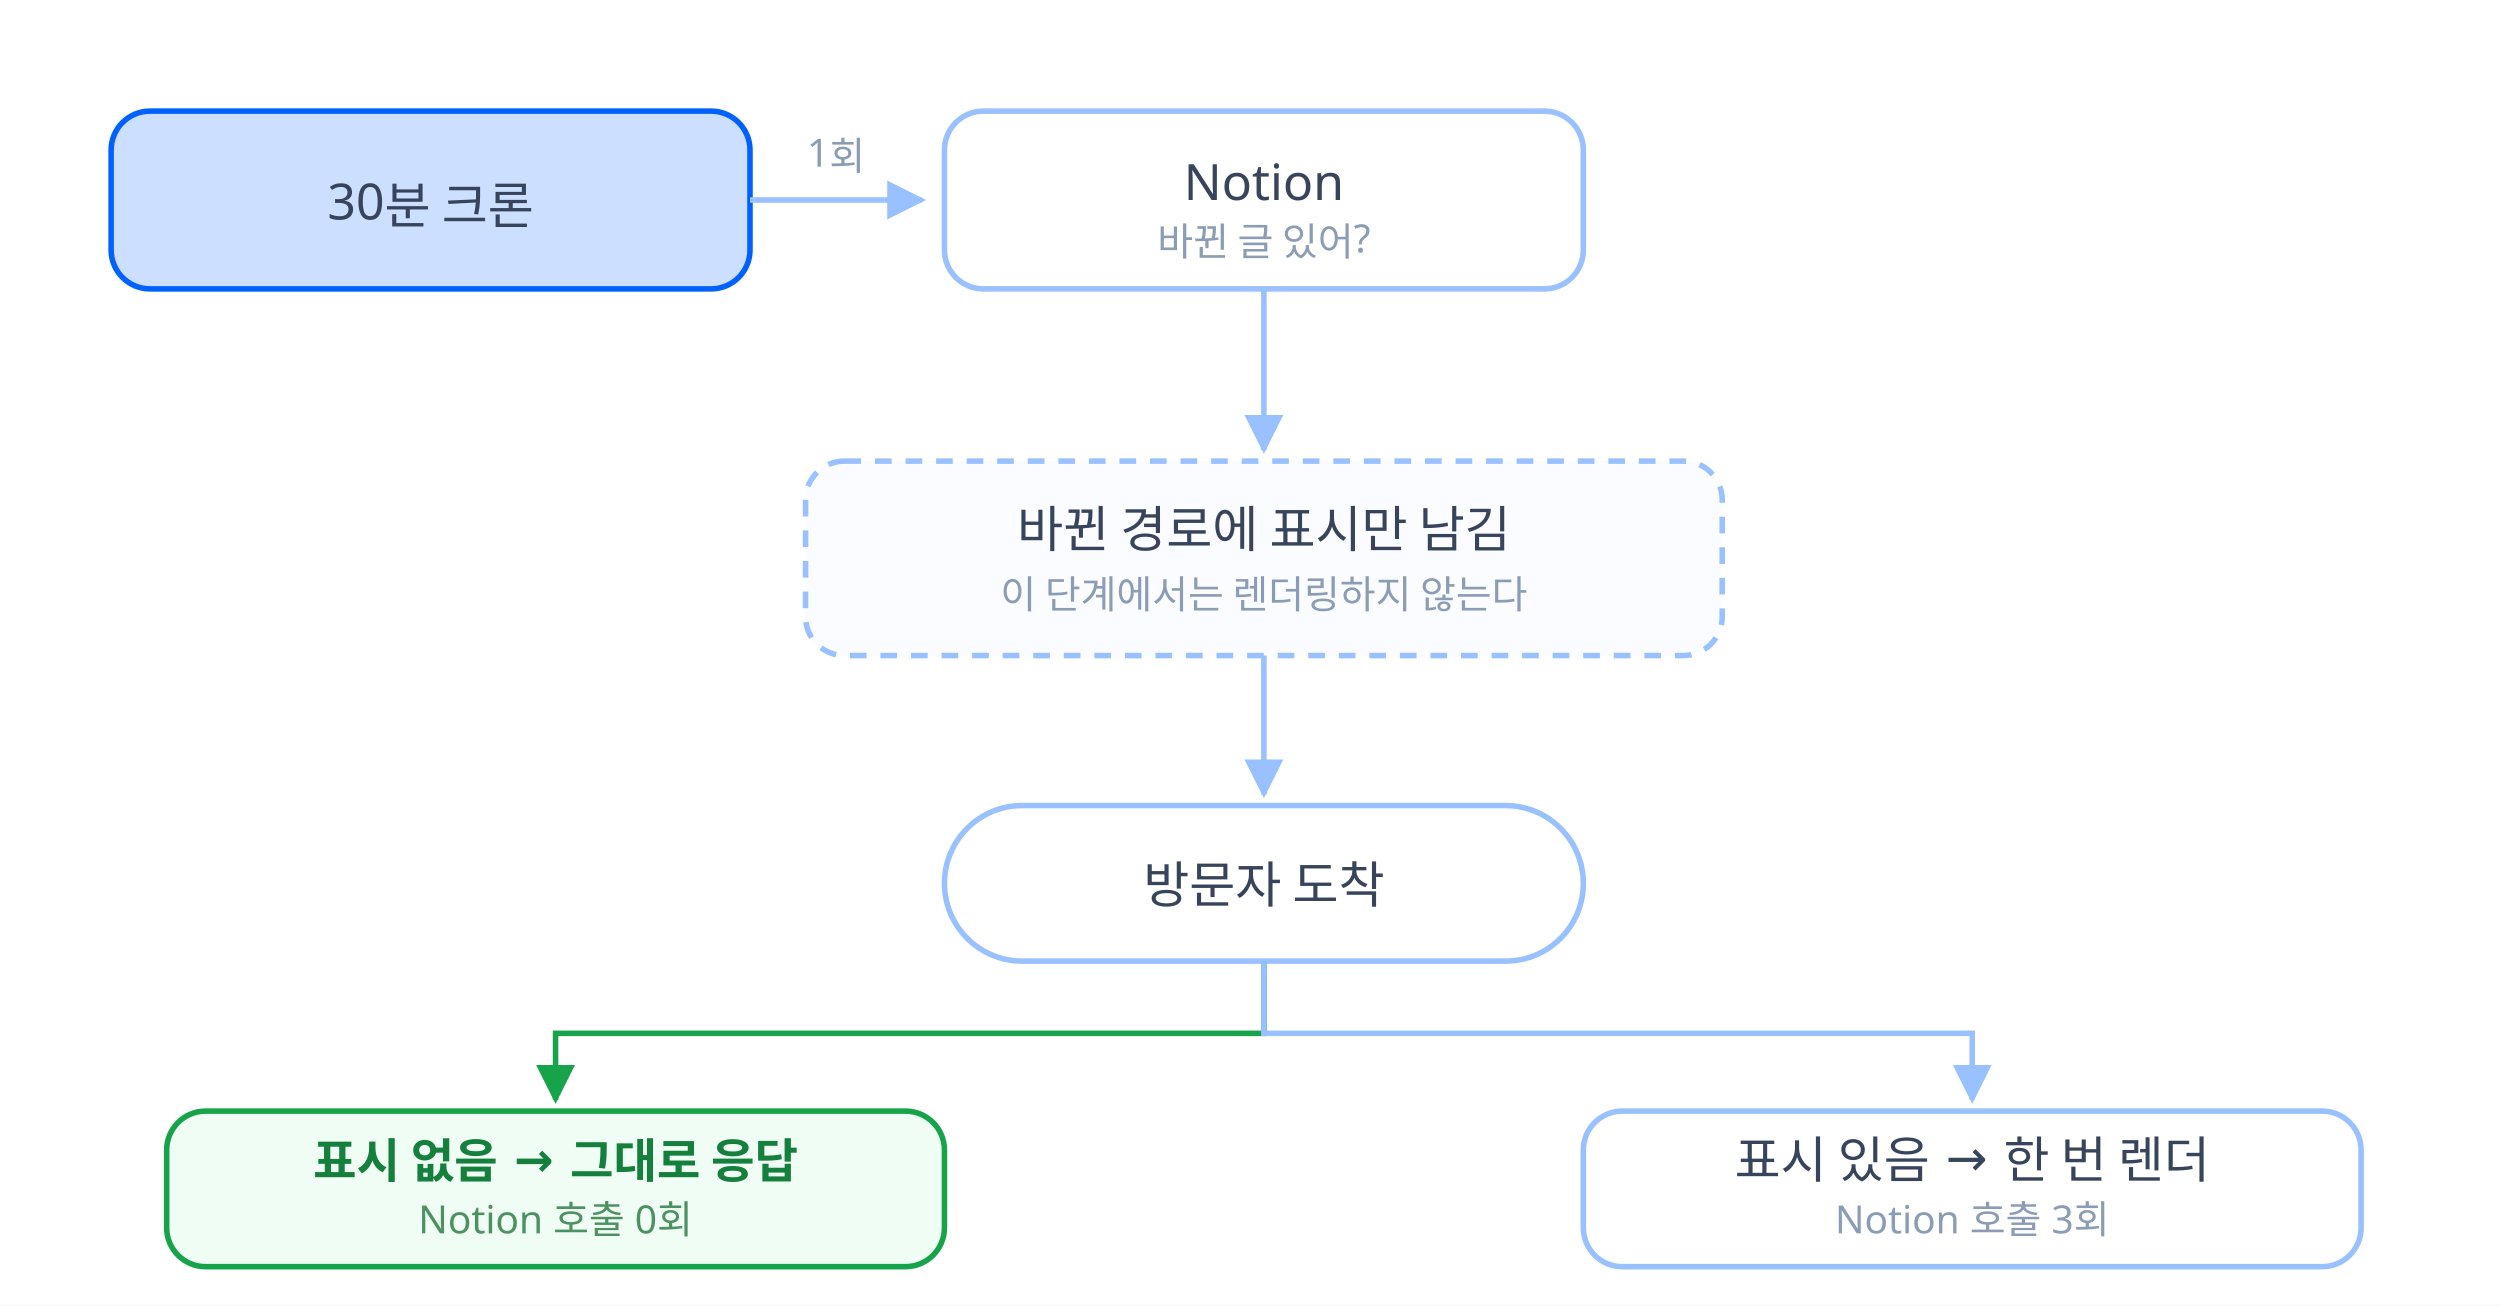
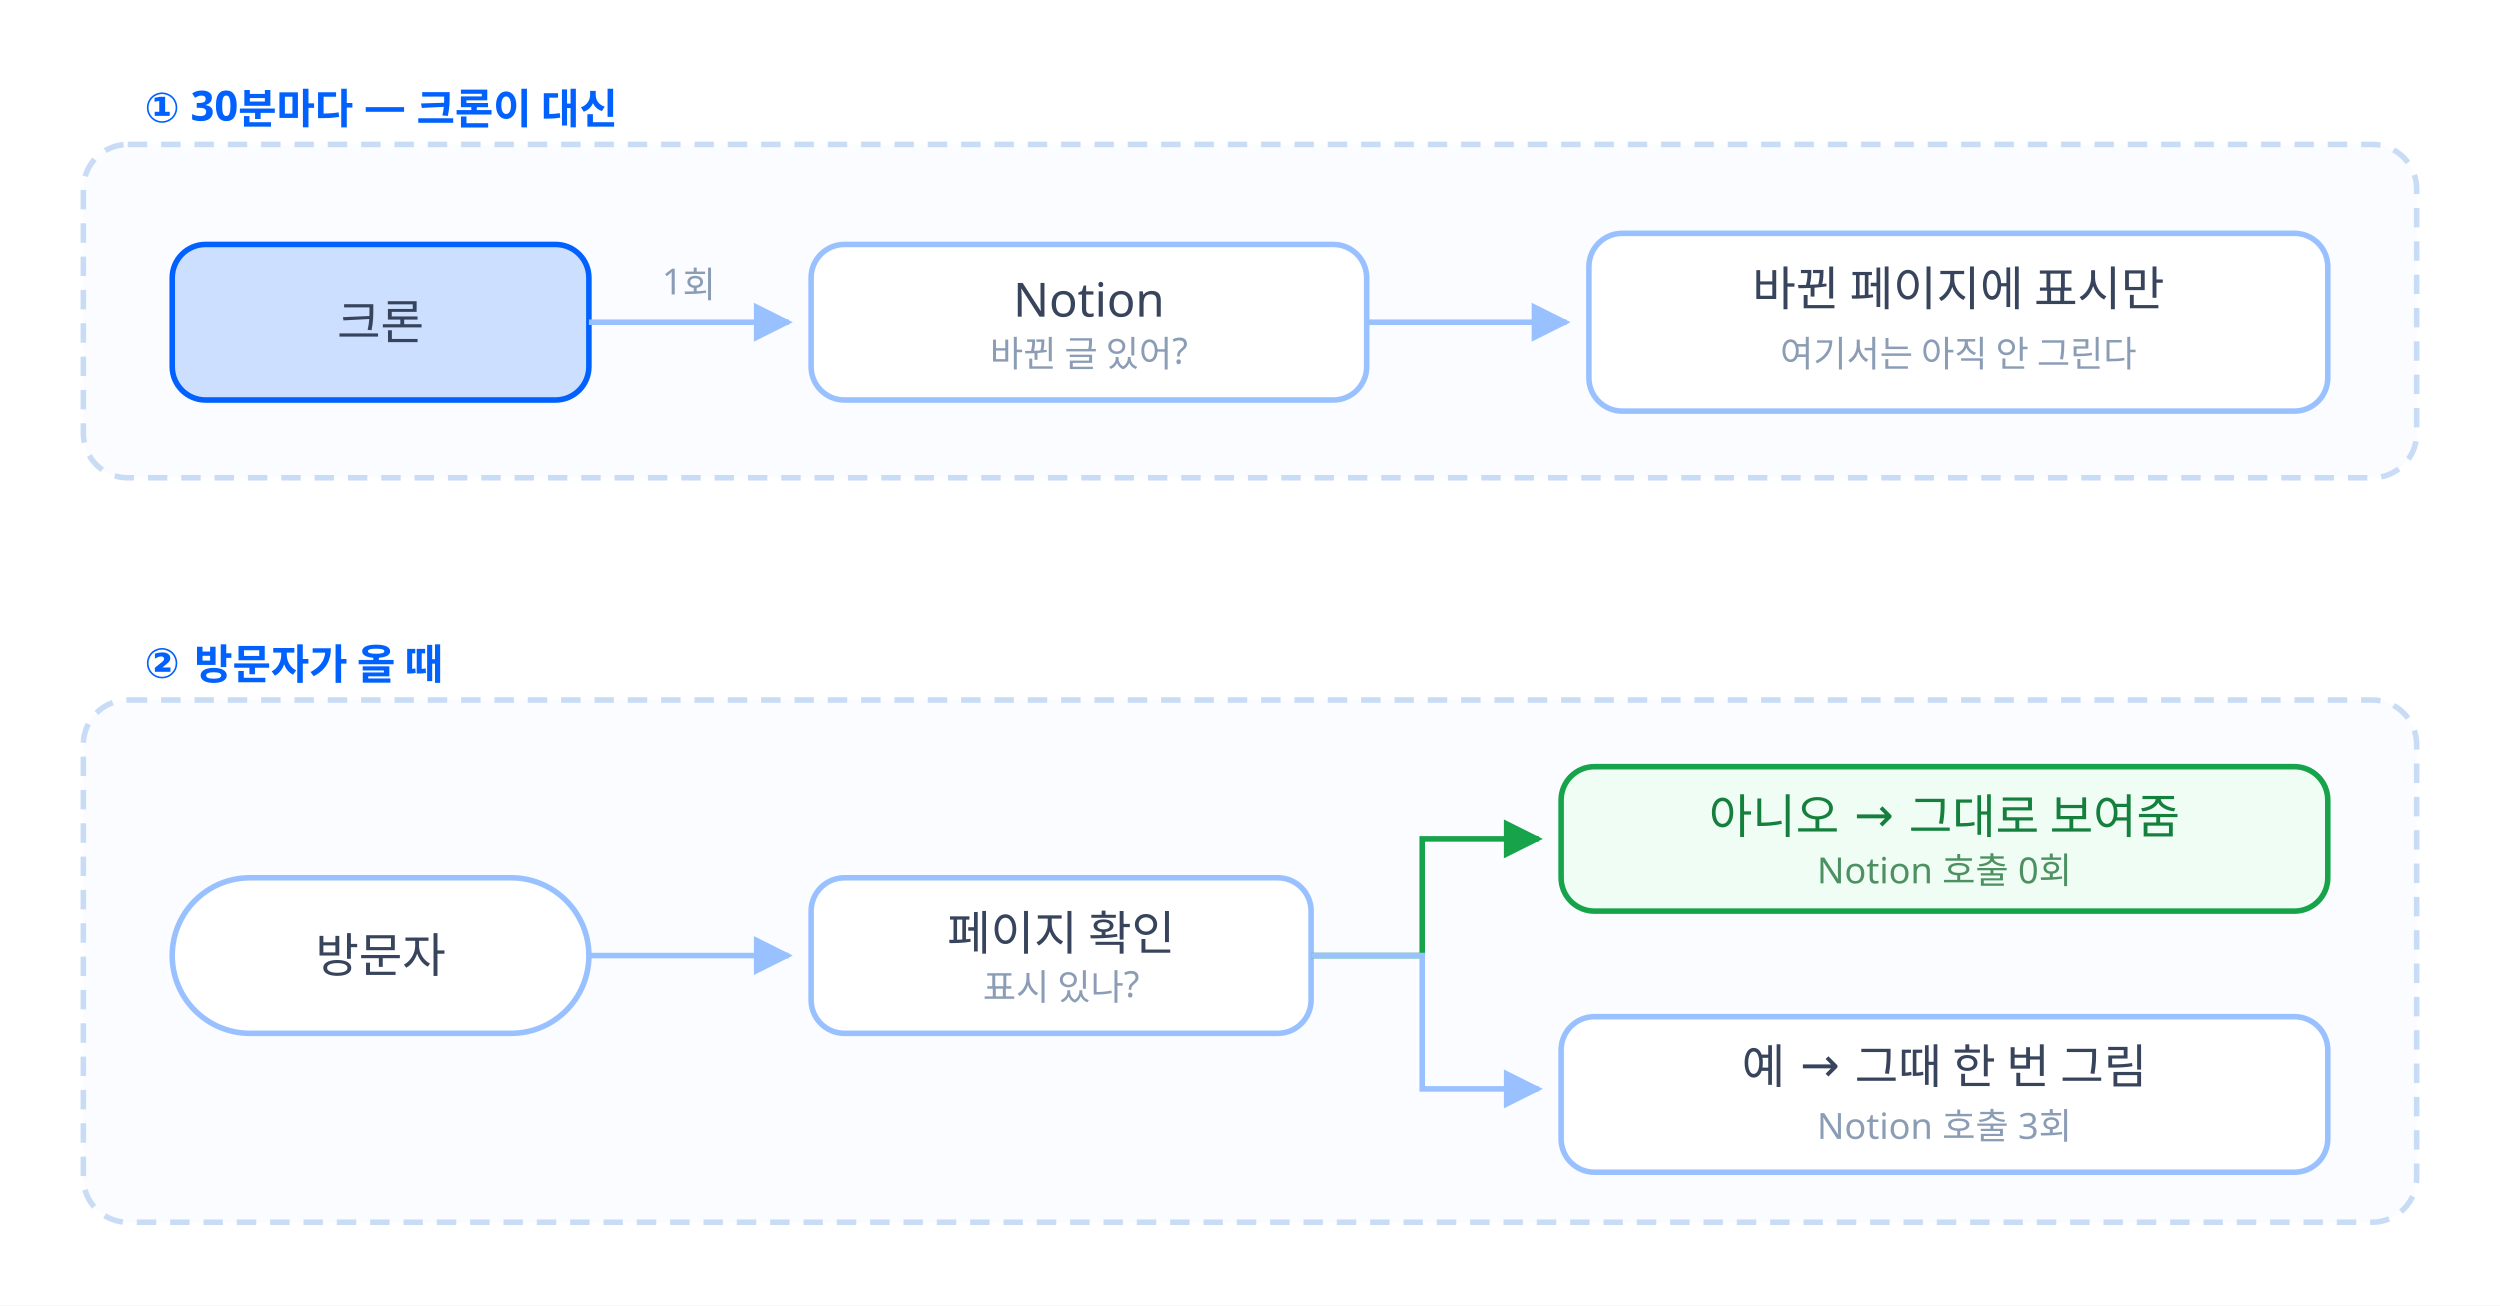
<svg xmlns="http://www.w3.org/2000/svg" width="900" height="470" viewBox="0 0 900 470" role="img" aria-labelledby="title desc">
  <rect width="900" height="470" fill="#fff" />
  <defs>
    <marker id="a" viewBox="0 0 10 10" refX="9" refY="5" markerWidth="7" markerHeight="7" orient="auto">
      <path d="M0 0 L10 5 L0 10 z" fill="#99c0ff" />
    </marker>
    <marker id="ag" viewBox="0 0 10 10" refX="9" refY="5" markerWidth="7" markerHeight="7" orient="auto">
      <path d="M0 0 L10 5 L0 10 z" fill="#16a34a" />
    </marker>
  </defs>
-   <style>text{font-family:Pretendard,Apple SD Gothic Neo,sans-serif}.s{font-size:18px;fill:#37445c}.m{font-size:14px;fill:#8b9cb5}.g{font-size:17px;font-weight:800;fill:#15803d}.gm{font-size:14px;fill:#4d9163}</style>
-   <rect x="40" y="40" width="230" height="64" rx="14" fill="#ccdfff" stroke="#0061ff" stroke-width="2" />
-   <text x="155" y="79" text-anchor="middle" class="s">30분 크론</text>
-   <path d="M270 72 H 332" fill="none" stroke="#99c0ff" stroke-width="2" marker-end="url(#a)" />
-   <text x="301" y="60" text-anchor="middle" class="m">1회</text>
-   <rect x="340" y="40" width="230" height="64" rx="14" fill="#fff" stroke="#99c0ff" stroke-width="2" />
-   <text x="455" y="72" text-anchor="middle" class="s">Notion</text>
-   <text x="455" y="92" text-anchor="middle" class="m">바뀐 글 있어?</text>
-   <path d="M455 104 V 162" fill="none" stroke="#99c0ff" stroke-width="2" marker-end="url(#a)" />
-   <rect x="290" y="166" width="330" height="70" rx="14" fill="#fafcff" stroke="#99c0ff" stroke-width="2" stroke-dasharray="6 5" />
-   <text x="455" y="197" text-anchor="middle" class="s">바뀐 경로에 표시만 남김</text>
-   <text x="455" y="219" text-anchor="middle" class="m">이 단계에서는 렌더링하지 않는다</text>
-   <path d="M455 236 V 286" fill="none" stroke="#99c0ff" stroke-width="2" marker-end="url(#a)" />
-   <rect x="340" y="290" width="230" height="56" rx="28" fill="#fff" stroke="#99c0ff" stroke-width="2" />
-   <text x="455" y="325" text-anchor="middle" class="s">방문자 도착</text>
-   <path d="M455 346 V 372 H 200 V 396" fill="none" stroke="#16a34a" stroke-width="2" marker-end="url(#ag)" />
-   <path d="M455 346 V 372 H 710 V 396" fill="none" stroke="#99c0ff" stroke-width="2" marker-end="url(#a)" />
-   <rect x="60" y="400" width="280" height="56" rx="14" fill="#f0fdf4" stroke="#16a34a" stroke-width="2" />
-   <text x="200" y="424" text-anchor="middle" class="g">표시 없음 → 그대로 응답</text>
-   <text x="200" y="444" text-anchor="middle" class="gm">Notion 호출 0회</text>
-   <rect x="570" y="400" width="280" height="56" rx="14" fill="#fff" stroke="#99c0ff" stroke-width="2" />
-   <text x="710" y="424" text-anchor="middle" class="s">표시 있음 → 한 번 렌더</text>
-   <text x="710" y="444" text-anchor="middle" class="m">Notion 호출 3회</text>
+   <style>text{font-family:Pretendard,Apple SD Gothic Neo,sans-serif}.zone{font-size:15px;font-weight:800;fill:#0061ff}.s{font-size:17px;fill:#37445c}.m{font-size:13px;fill:#8b9cb5}.g{font-size:17px;fill:#15803d}.gm{font-size:13px;fill:#4d9163}</style>
+   <rect x="30" y="52" width="840" height="120" rx="16" fill="#fafcff" stroke="#c9dcf5" stroke-width="2" stroke-dasharray="7 5" />
+   <text x="52" y="44" class="zone">① 30분마다 — 크론이 대신</text>
+   <rect x="62" y="88" width="150" height="56" rx="12" fill="#ccdfff" stroke="#0061ff" stroke-width="2" />
+   <text x="137" y="122" text-anchor="middle" class="s">크론</text>
+   <path d="M212 116 H 284" fill="none" stroke="#99c0ff" stroke-width="2" marker-end="url(#a)" />
+   <text x="248" y="106" text-anchor="middle" class="m">1회</text>
+   <rect x="292" y="88" width="200" height="56" rx="12" fill="#fff" stroke="#99c0ff" stroke-width="2" />
+   <text x="392" y="114" text-anchor="middle" class="s">Notion</text>
+   <text x="392" y="132" text-anchor="middle" class="m">바뀐 글 있어?</text>
+   <path d="M492 116 H 564" fill="none" stroke="#99c0ff" stroke-width="2" marker-end="url(#a)" />
+   <rect x="572" y="84" width="266" height="64" rx="12" fill="#fff" stroke="#99c0ff" stroke-width="2" />
+   <text x="705" y="110" text-anchor="middle" class="s">바뀐 페이지에 표시만</text>
+   <text x="705" y="132" text-anchor="middle" class="m">여기서는 아직 안 그린다</text>
+   <rect x="30" y="252" width="840" height="188" rx="16" fill="#fafcff" stroke="#c9dcf5" stroke-width="2" stroke-dasharray="7 5" />
+   <text x="52" y="244" class="zone">② 방문자가 올 때</text>
+   <rect x="62" y="316" width="150" height="56" rx="28" fill="#fff" stroke="#99c0ff" stroke-width="2" />
+   <text x="137" y="350" text-anchor="middle" class="s">방문자</text>
+   <path d="M212 344 H 284" fill="none" stroke="#99c0ff" stroke-width="2" marker-end="url(#a)" />
+   <rect x="292" y="316" width="180" height="56" rx="12" fill="#fff" stroke="#99c0ff" stroke-width="2" />
+   <text x="382" y="342" text-anchor="middle" class="s">페이지 확인</text>
+   <text x="382" y="360" text-anchor="middle" class="m">표시 있나?</text>
+   <path d="M472 344 H 512 V 302 H 554" fill="none" stroke="#16a34a" stroke-width="2" marker-end="url(#ag)" />
+   <path d="M472 344 H 512 V 392 H 554" fill="none" stroke="#99c0ff" stroke-width="2" marker-end="url(#a)" />
+   <rect x="562" y="276" width="276" height="52" rx="12" fill="#f0fdf4" stroke="#16a34a" stroke-width="2" />
+   <text x="700" y="300" text-anchor="middle" class="g">아니오 → 그대로 보여줌</text>
+   <text x="700" y="318" text-anchor="middle" class="gm">Notion 호출 0회</text>
+   <rect x="562" y="366" width="276" height="56" rx="12" fill="#fff" stroke="#99c0ff" stroke-width="2" />
+   <text x="700" y="390" text-anchor="middle" class="s">예 → 그때 한 번 그림</text>
+   <text x="700" y="410" text-anchor="middle" class="m">Notion 호출 3회</text>
</svg>
